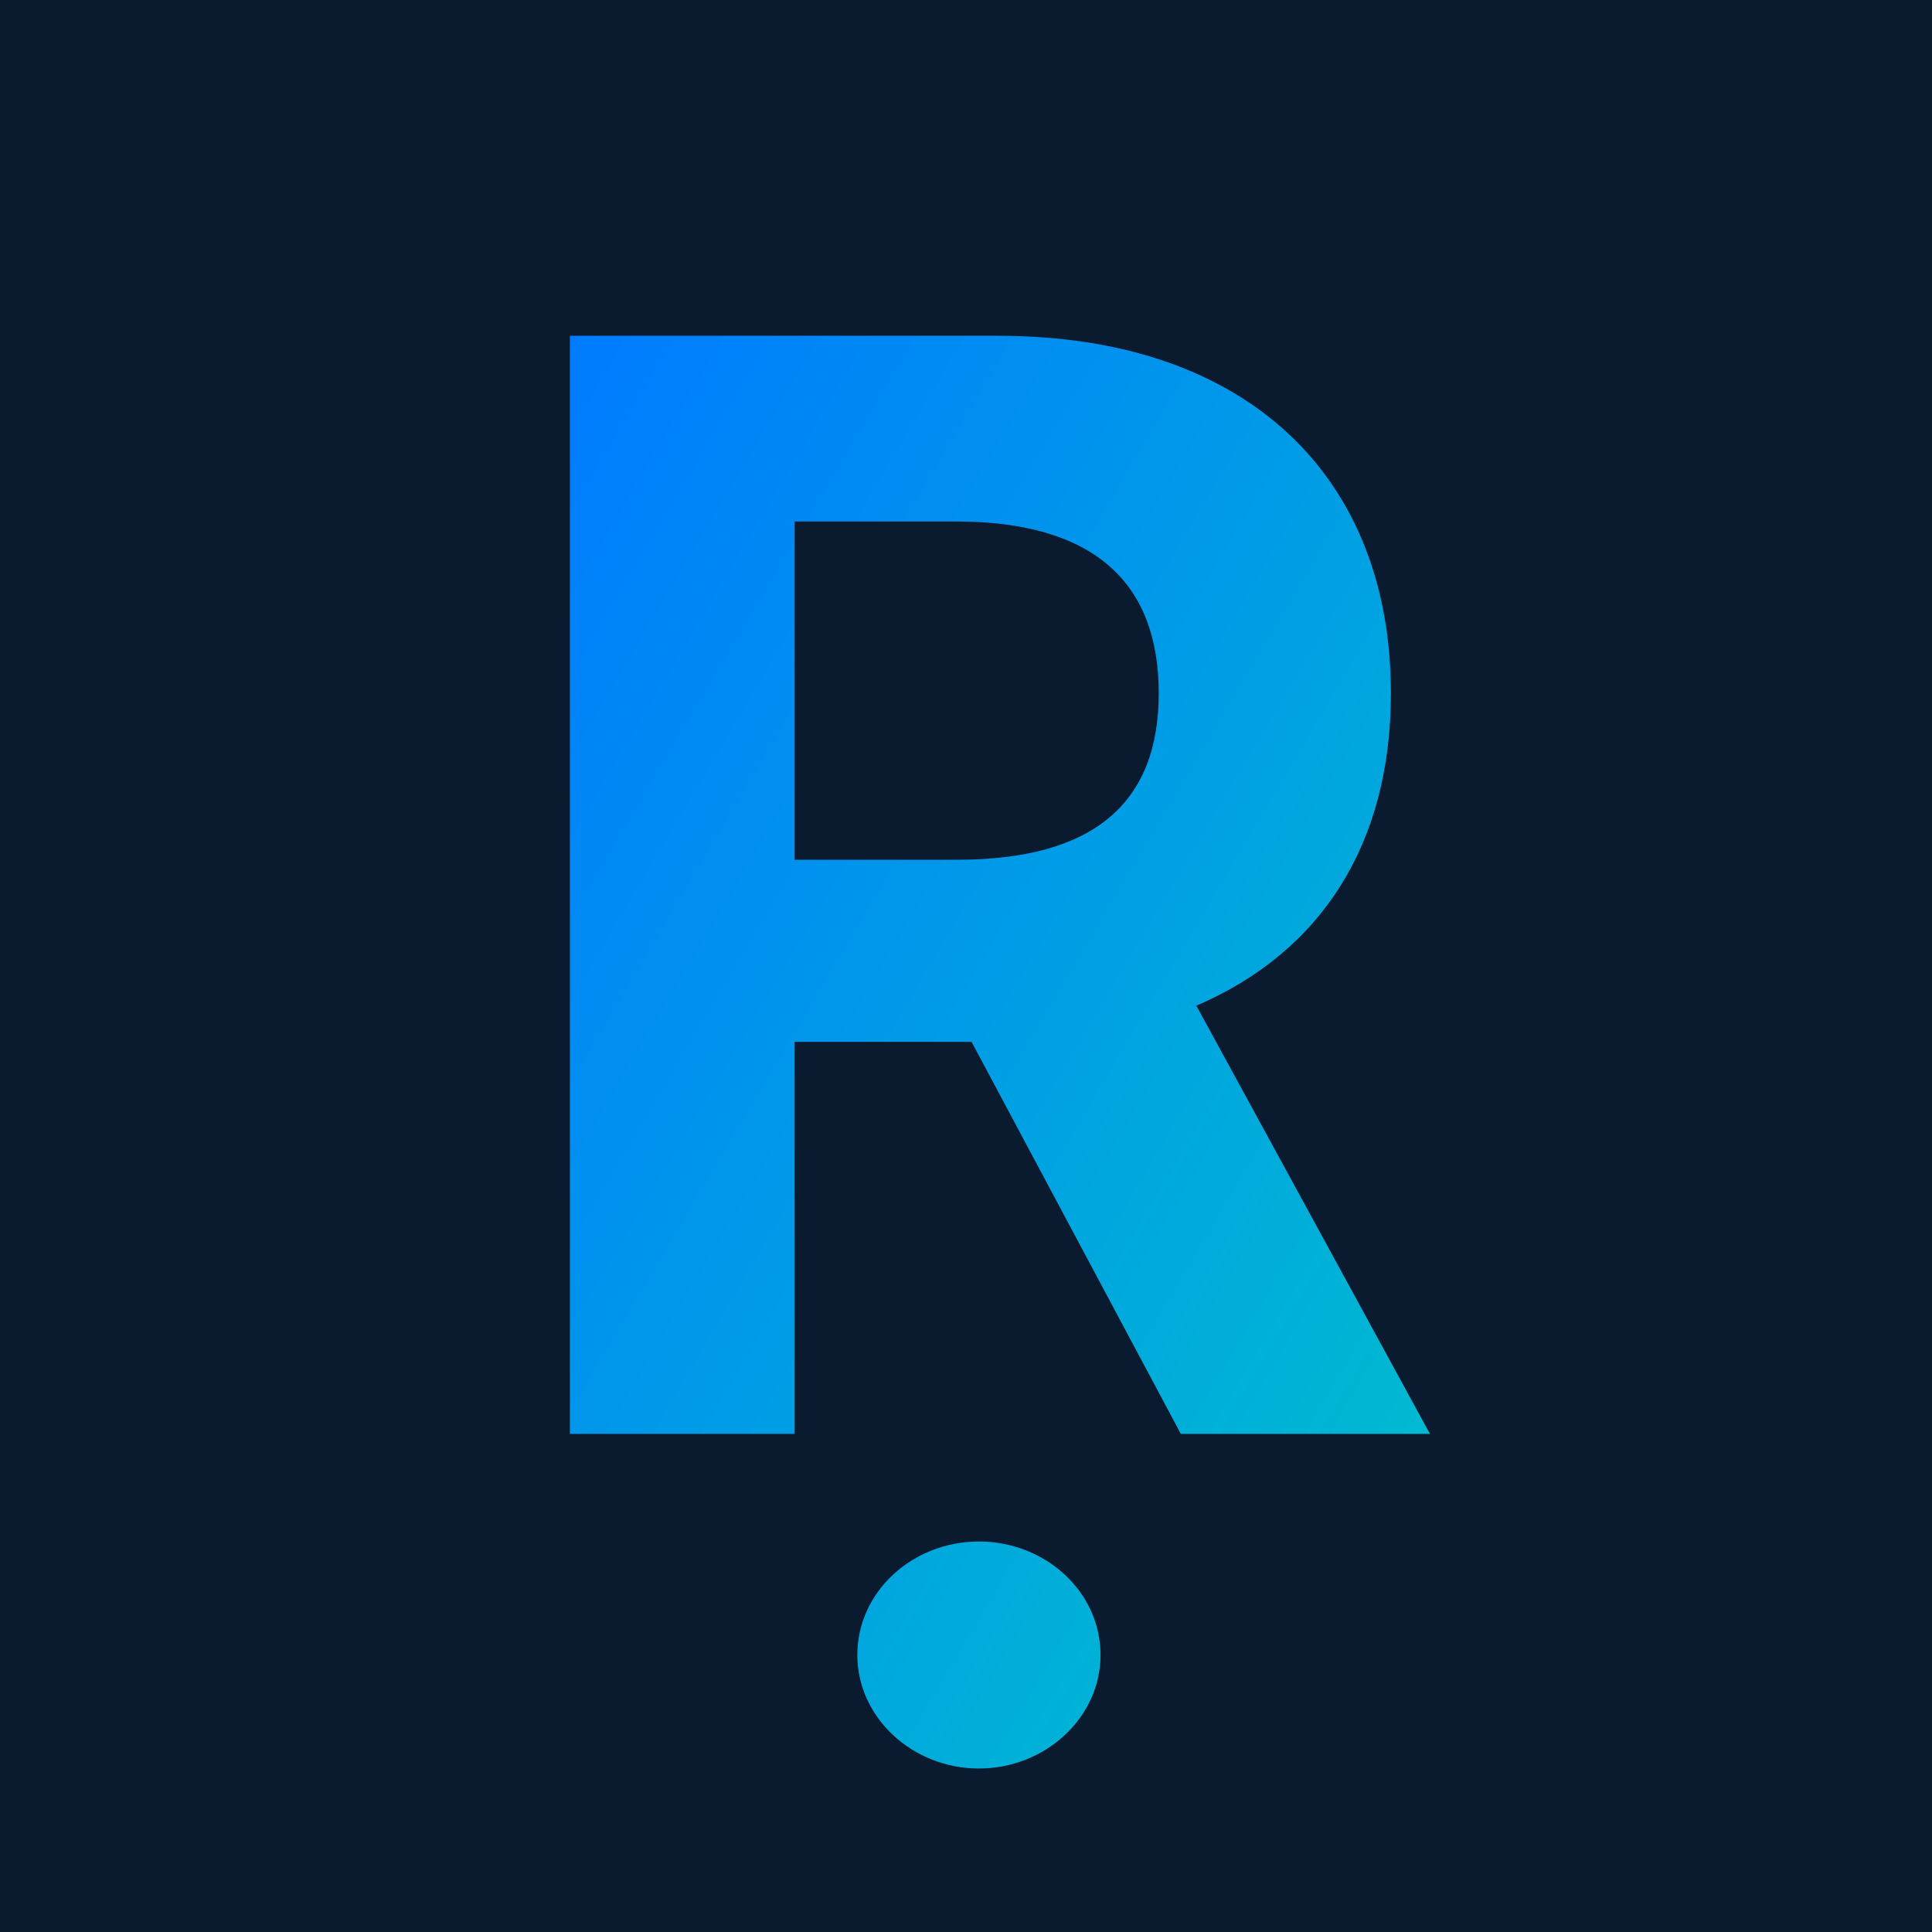
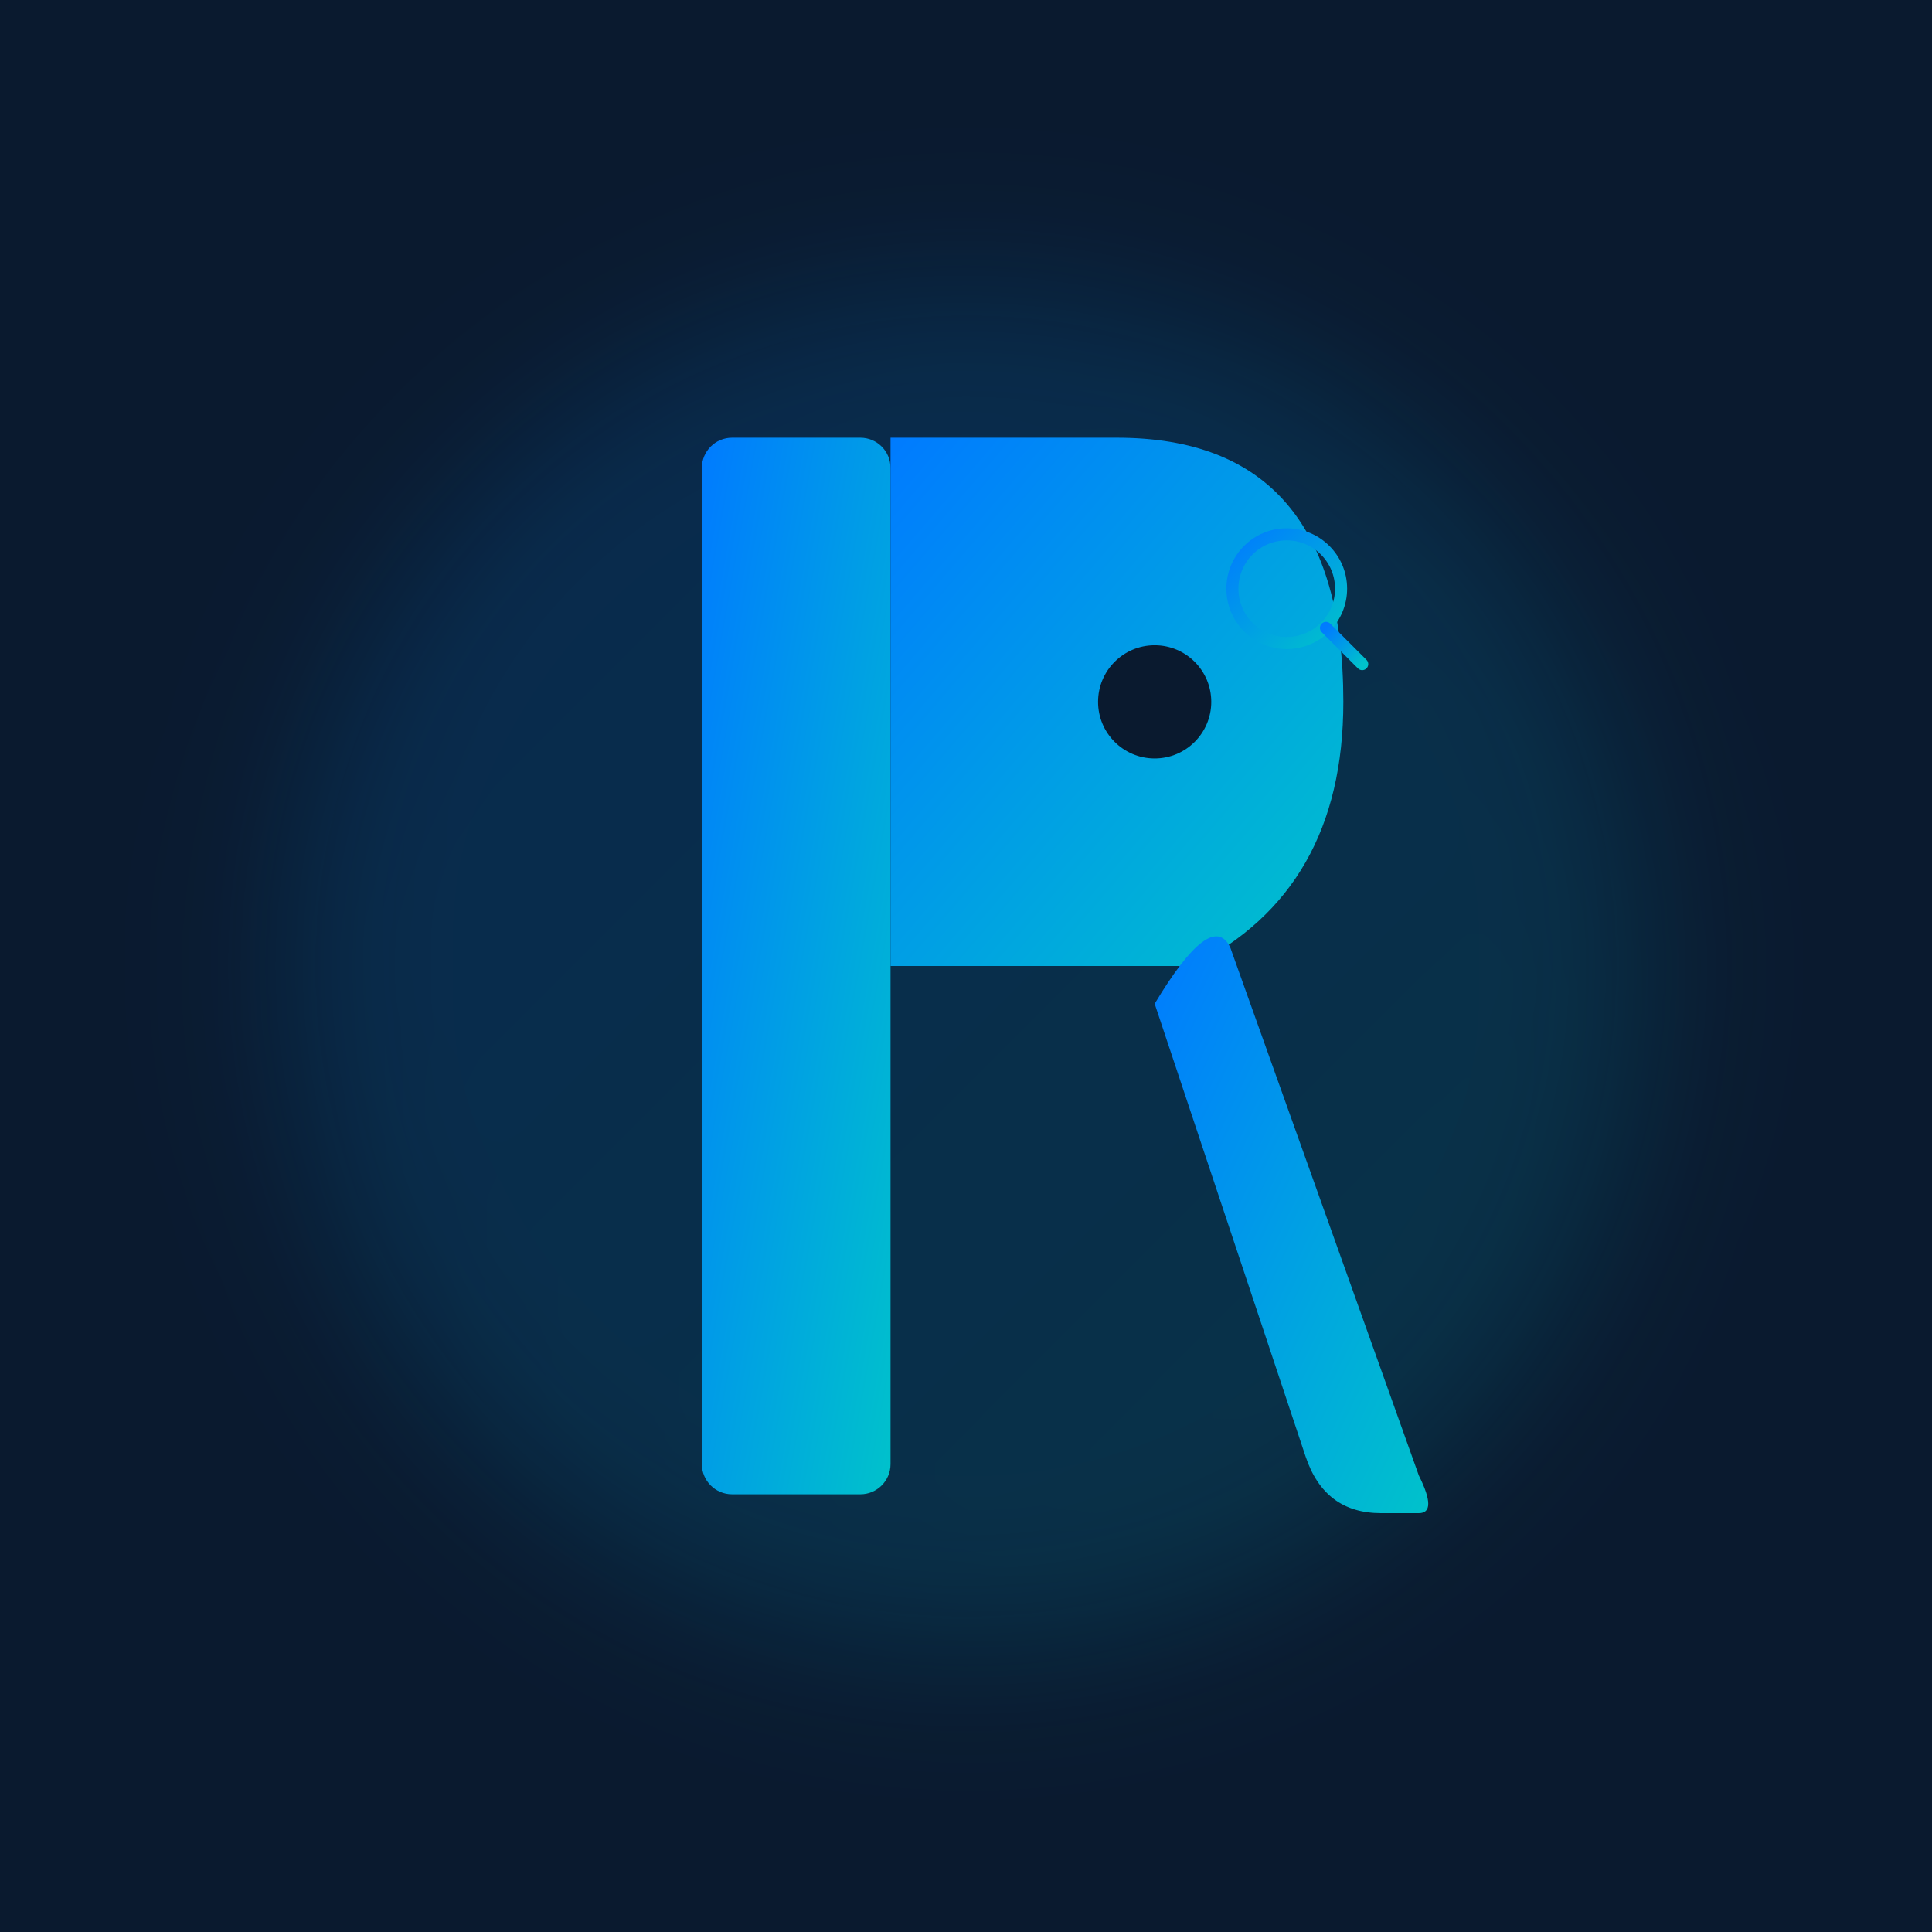
<svg xmlns="http://www.w3.org/2000/svg" viewBox="0 0 512 512">
  <defs>
    <linearGradient id="grad" x1="0%" y1="0%" x2="100%" y2="100%">
      <stop offset="0%" style="stop-color:#007BFF;stop-opacity:1" />
      <stop offset="100%" style="stop-color:#00C2CB;stop-opacity:1" />
    </linearGradient>
+     <linearGradient id="glowGrad" x1="0%" y1="0%" x2="100%" y2="100%">
+       <stop offset="0%" style="stop-color:#007BFF;stop-opacity:0.3" />
+       <stop offset="100%" style="stop-color:#00C2CB;stop-opacity:0.3" />
+     </linearGradient>
  </defs>
  <rect width="512" height="512" fill="#0A1A2F" />
-   <text x="256" y="380" font-family="Inter, Arial, sans-serif" font-size="400" font-weight="bold" text-anchor="middle" fill="url(#grad)">Ṛ</text>
+   <circle cx="256" cy="256" r="180" fill="url(#glowGrad)" opacity="0.5" filter="blur(20)" />
+   <g transform="translate(256, 256)">
+     <rect x="-70" y="-140" width="50" height="280" rx="8" fill="url(#grad)" />
+     <path d="M -20 -140 L 40 -140 Q 100 -140 100 -70 Q 100 -20 60 0 L -20 0 Z" fill="url(#grad)" />
+     <path d="M 50 10 L 90 130 Q 95 145 110 145 L 120 145 Q 125 145 120 135 L 70 -5 Q 65 -15 50 10 Z" fill="url(#grad)" />
+     <circle cx="50" cy="-70" r="15" fill="#0A1A2F" />
+     <g transform="translate(85, -100) scale(0.8)">
+       <circle cx="0" cy="0" r="18" stroke="url(#grad)" stroke-width="4" fill="none" />
+       <line x1="13" y1="13" x2="25" y2="25" stroke="url(#grad)" stroke-width="4" stroke-linecap="round" />
+     </g>
+   </g>
</svg>
